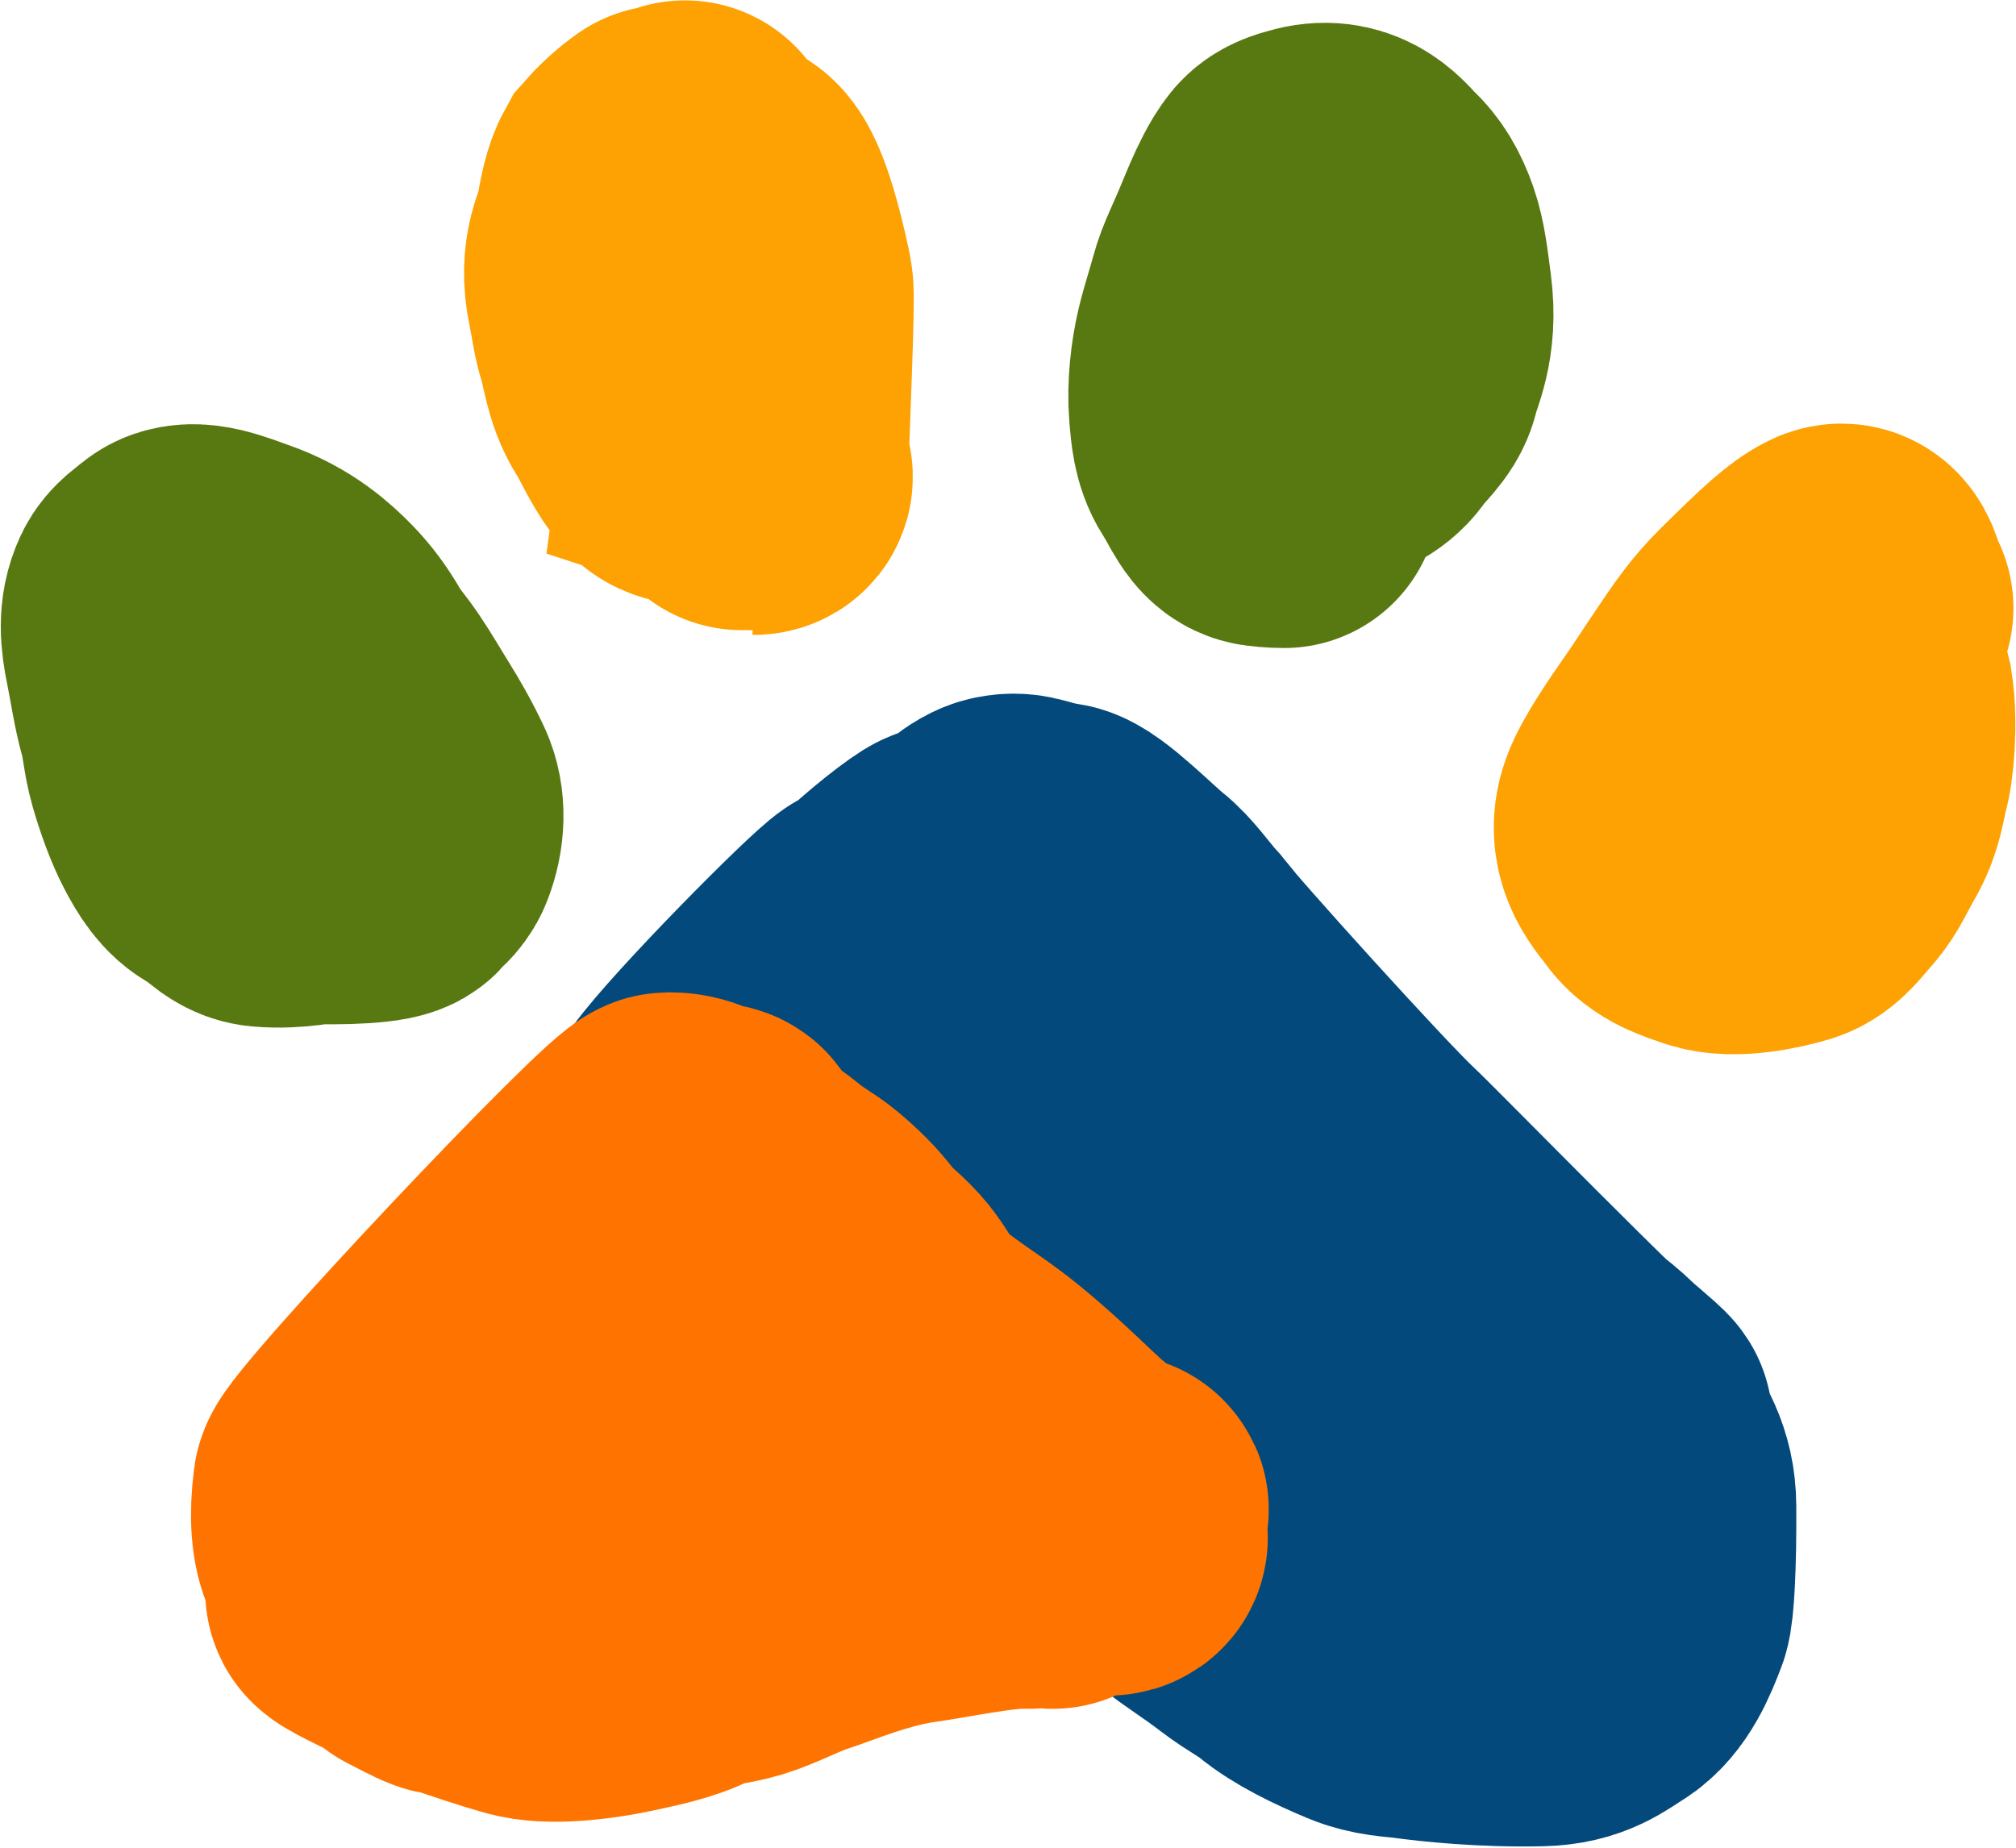
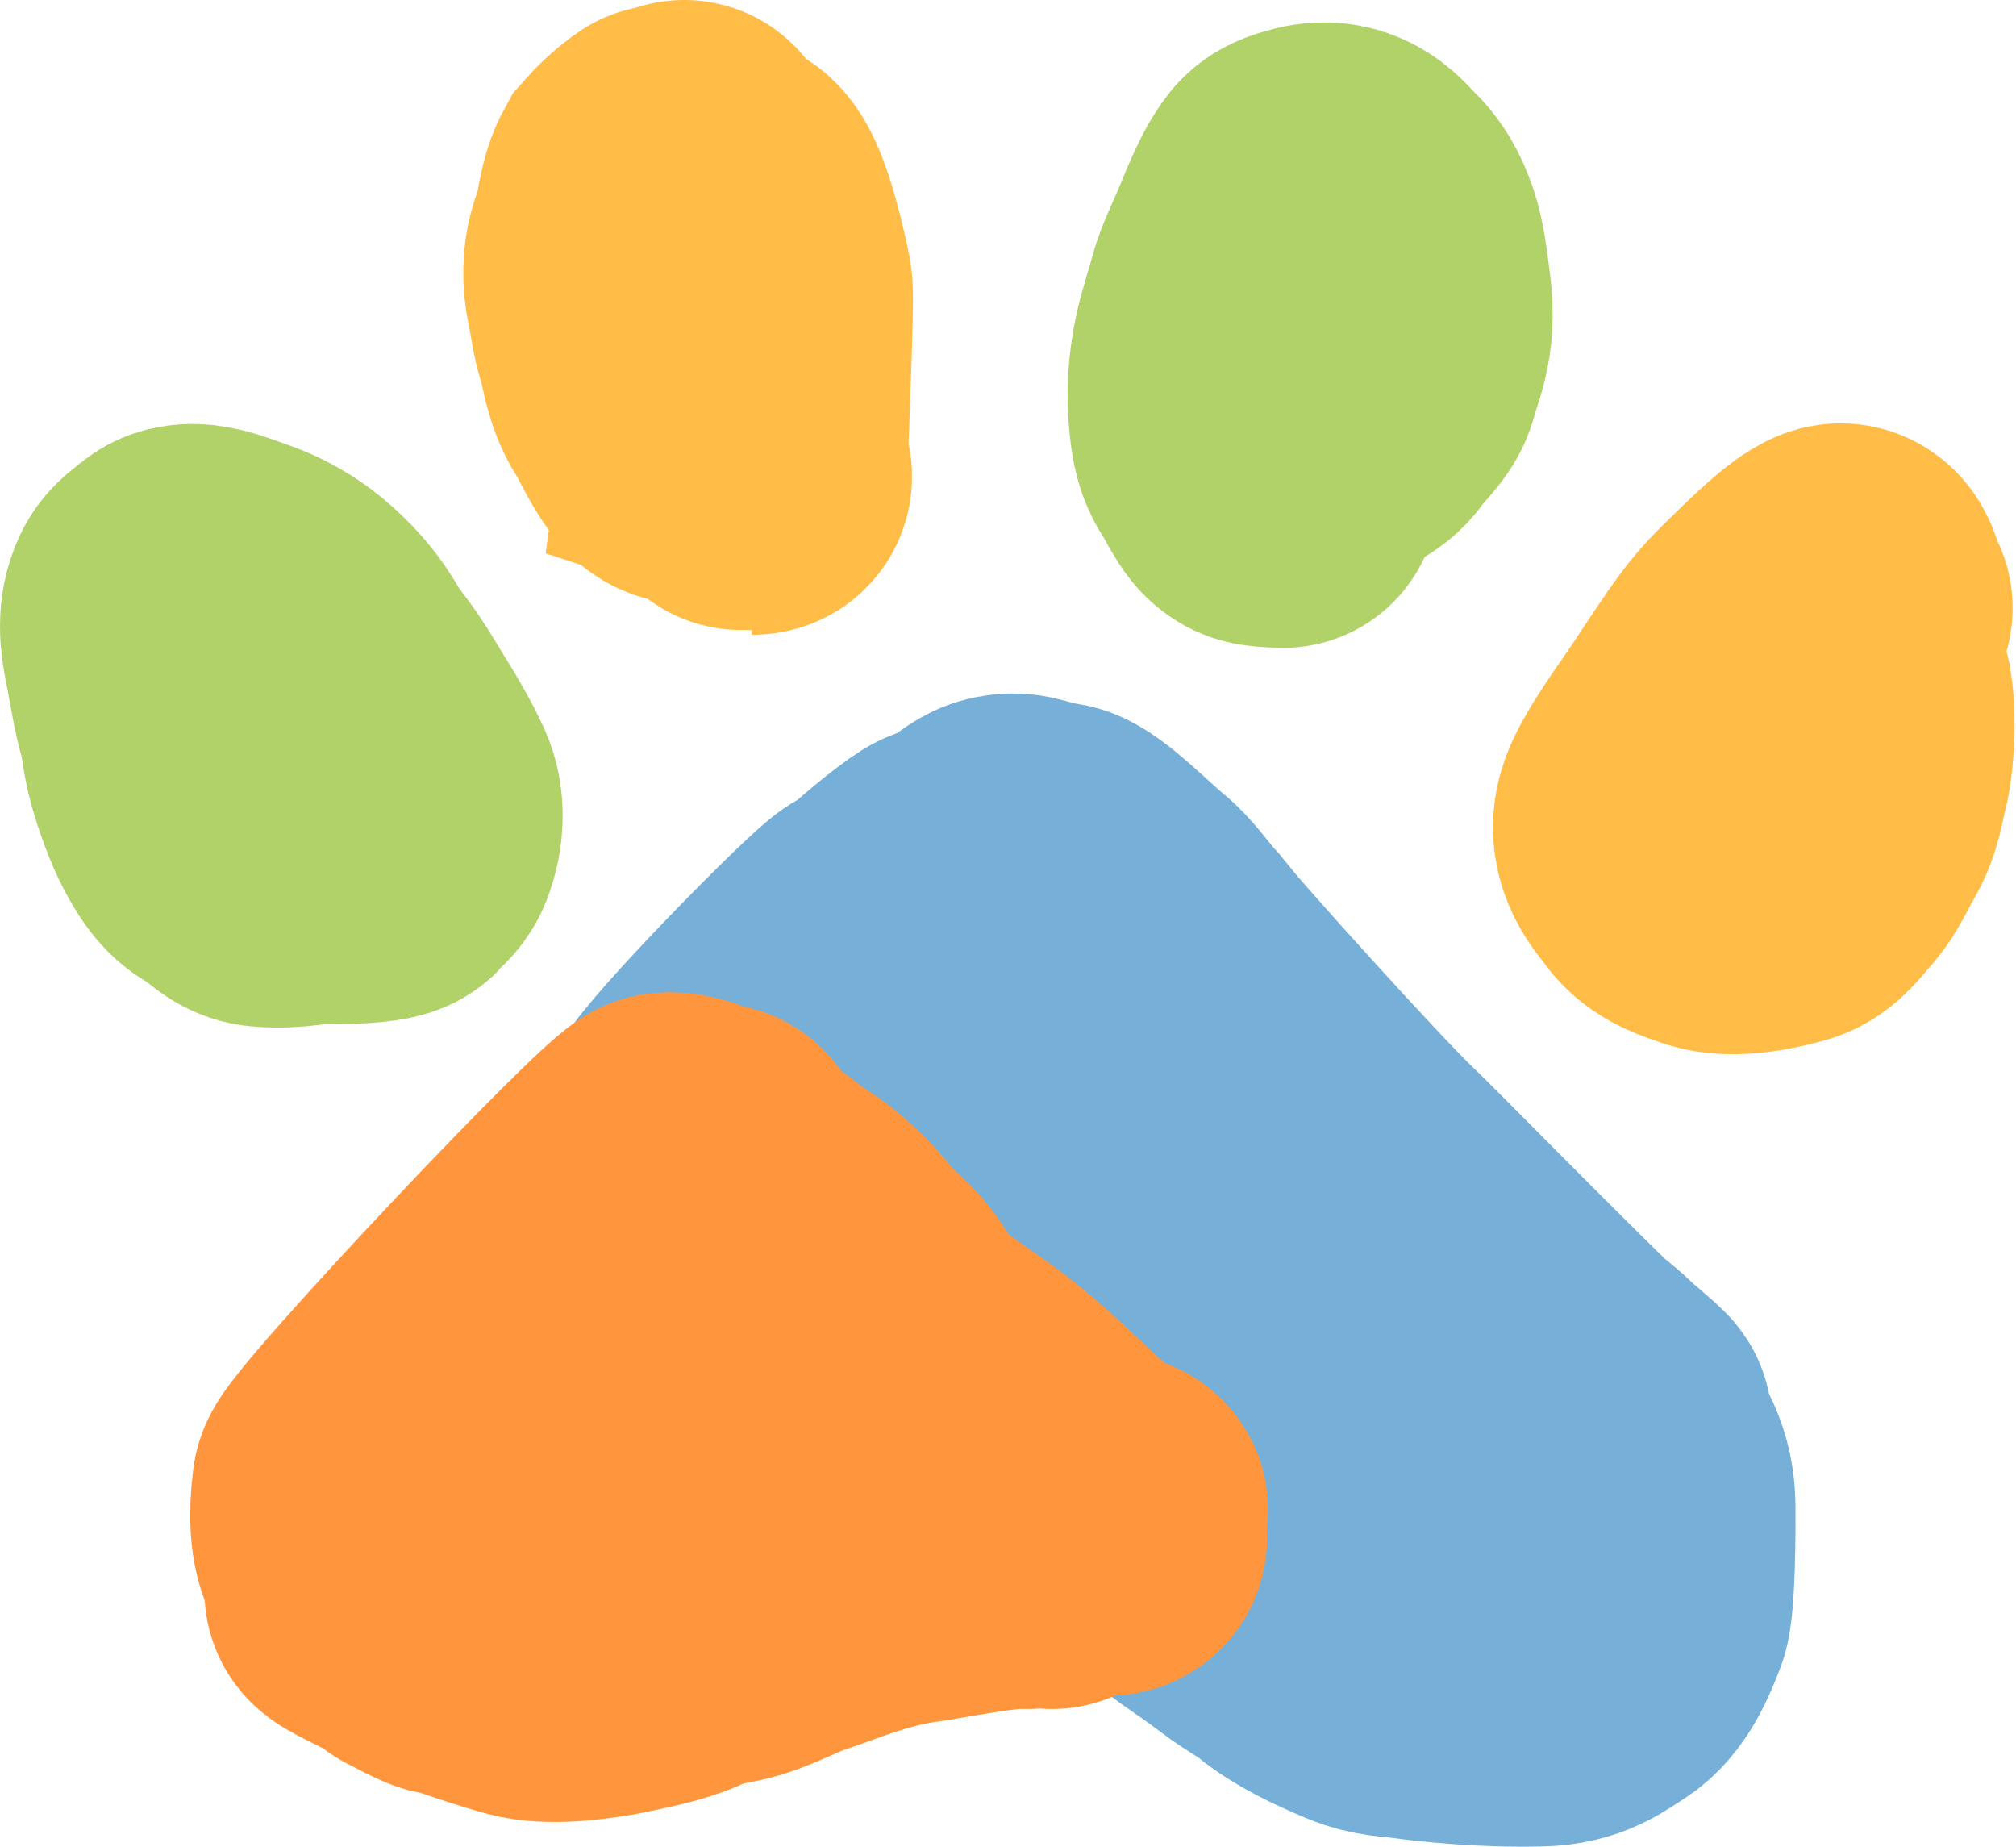
- <svg xmlns="http://www.w3.org/2000/svg" width="1296" height="1188" viewBox="0 0 1296 1188" fill="none">
-   <path d="M214.614 549.567C206.949 545.19 193.734 536.385 186.284 530.042C179.35 524.138 173.35 517.124 167.287 508.038C155.617 490.55 149.661 478.04 143.607 468.393C133.922 452.96 135.884 441.136 133.952 431.225C133.317 427.971 133.671 423.56 134.488 420.768C135.306 417.977 136.942 416.886 139.147 416.325C149.345 413.728 159.507 415.202 170.797 421.793C178.539 426.312 184.847 432.249 195.576 442.706C202.169 449.131 206.883 455.376 211.294 462.264C216.618 470.58 223.931 485.044 225.632 522.724C226.077 532.58 222.328 537.971 220.685 543.472C217.787 553.169 204.736 558.355 193.461 559.751C187.675 560.468 179.428 561.13 170.624 560.313C161.317 559.448 155.179 549.6 147.192 545.999C139.863 542.695 134.794 534.204 130.384 525.92C125.282 516.338 120.489 502.851 117.16 491.239C113.912 479.907 113.848 470.871 110.833 460.133C107.381 447.838 105.589 434.562 102.574 419.67C100.222 408.054 98.981 397.097 103.912 386.615C106.071 382.025 111.073 378.893 115.467 375.316C123.395 368.863 139.651 376.085 152.337 380.503C172.852 387.649 185.342 399.178 193.395 407.479C199.517 413.789 204.669 420.686 209.914 429.771C214.208 437.209 220.098 443.812 224.781 450.701C231.009 459.861 236.617 469.681 241.3 477.131C247.435 486.891 254.226 498.854 259.199 509.608C263.56 519.041 263.081 531.33 258.687 542.646C256.498 548.281 251.517 551.203 249.048 554.498C246.033 557.794 223.088 559.479 190.604 558.116C179.379 556.753 178.834 554.027 176.62 546.263" stroke="#587911" stroke-width="200" stroke-linecap="round" />
-   <path d="M440.322 100.25C437.051 103.722 429.55 115.633 426.23 126.901C423.844 134.998 422.472 145.082 421.76 178.43C421.406 195.045 462.184 106.49 461.69 126.901C461.433 137.527 426.195 242.349 433.244 249.621C438.959 255.517 449.862 13 486.5 181.5C488.151 189.091 459.949 294.709 461.69 287.278M461.69 287.278C483.798 126.901 476.421 312.671 476.96 304.988C496 33.5 483.072 308.25 483.798 308.25C495.334 308.25 470.637 290.256 461.69 287.278ZM461.69 287.278C454.829 284.994 443.17 294.304 435.183 283.604C427.688 273.565 422.952 261.892 417.552 253.422C409.703 241.113 408.852 227.025 405.553 216.753C402.855 208.354 402.254 201.048 399.913 189.847C394.867 165.701 403.184 156.156 404.834 146.93C407.345 132.889 408.824 124.731 412.574 117.983C415.846 114.257 420.09 110.246 424.312 106.76C426.209 105.248 427.605 104.261 429.043 103.243" stroke="#FDA202" stroke-width="200" stroke-linecap="round" />
-   <path d="M825.404 316.649C824.314 316.649 819.936 316.649 813.61 315.831C805.091 314.73 801.749 303.467 793.77 291.094C788.647 283.149 787.972 273.204 787.138 263.549C785.925 249.517 787.939 232.997 790.706 221.434C793.103 211.415 796.76 200.52 799.238 191.138C801.669 181.932 807.2 171.348 812.998 157.29C816.601 148.555 819.887 140.49 823.736 133.04C825.876 128.897 828.146 125.045 830.616 122.022C833.085 119 837.496 117.331 844.071 115.679C862.865 110.957 871.063 123.905 877.142 129.687C883.575 135.806 887.615 142.605 891.191 152.797C894.49 162.197 895.874 174.52 897.807 189.378C901.294 216.187 893.165 229.561 890.662 240.356C888.608 249.216 879.95 255.496 873.334 264.854C867.699 272.824 858.475 275.88 850.216 278.647C845.822 279.746 841.394 280.852 833.185 281.678C827.155 281.959 817.343 281.959 807.233 281.959" stroke="#587911" stroke-width="200" stroke-linecap="round" />
-   <path d="M1194.34 391C1189.96 393.181 1191.63 367.825 1181.15 373.07C1172.52 377.389 1163.55 385.434 1137.99 410.708C1125.85 422.706 1118.91 433.34 1110.12 446.274C1102.67 457.222 1095.79 468.029 1089.46 477.123C1078.7 492.592 1066.05 510.979 1062.19 521.708C1055.36 540.656 1068.76 552.838 1073.72 559.999C1080.37 569.618 1091.86 572.661 1101.24 575.989C1114.27 580.612 1136.99 575.469 1147.22 572.43C1154.93 570.141 1159.62 562.815 1166.77 554.829C1172.74 548.161 1176.14 539.689 1182.19 529.241C1189.38 516.827 1189.91 507.213 1192.12 498.391C1194.87 490.115 1197.08 464.99 1194.34 447.182C1193.78 444.969 1193.78 442.788 1190.47 437.238" stroke="#FDA202" stroke-width="200" stroke-linecap="round" />
-   <path d="M468.577 776.464C474.045 771.558 439.727 740.172 464.191 701.963C470.076 692.772 483.428 724.528 488.945 714.865C496.529 701.581 394.65 805.898 404 793.5C419.428 773.043 531.895 649.069 536.578 641.347C544.719 627.922 557.202 612.728 564.924 603.634C575.132 591.613 599.513 572.231 607.5 567.259C615.654 562.183 614.456 568.655 632.066 567.259C638.18 566.774 642.572 566.425 646.966 568.068C656.57 571.661 662.923 583.984 671.472 590.914C679.638 597.534 686.611 608.234 693.5 614.313C701.541 621.409 708.615 629.709 720.195 642.371C727.129 649.953 745.948 681.248 760.402 701.03C765.682 708.256 775.219 723.801 784.354 737.091C790.433 745.934 806.011 763.414 815.749 776.464C822.934 786.093 826.494 793.247 845.97 813.863C855.159 823.589 861.713 830.151 869.7 835.123C876.91 839.611 888.639 848.85 899.707 856.589C909.728 863.596 921.71 872.538 933.554 879.163C948.977 887.789 955.871 894.575 962.214 899.82C968.231 904.794 972.952 912.184 986.134 931.148C995.633 944.813 998.292 956.224 1004.88 965.334C1009.8 972.134 1010.95 984.835 1011.52 1003.29C1011.83 1012.93 1001.63 1018.47 994.203 1024.81C986.592 1031.31 965.948 1036.64 949.619 1043.81C939.153 1048.4 926.236 1046.58 914.92 1044.94C905.127 1043.52 895.379 1040.54 884.914 1036.42C873.519 1031.93 866.735 1023.49 857.385 1016.06C839.416 1001.79 829.897 980.639 821.844 967.597C817.113 959.935 808.39 950.839 800.931 941.175C789.697 926.619 783.578 918.329 767.662 900.472C746.027 876.199 732.964 854.467 727.133 843.713C721.482 833.292 712.579 823.081 705.666 811.782C697.803 798.93 691.633 789.481 683.101 779.297C670.29 764.005 664.641 751.487 658.314 742.947C649.129 730.548 646.47 721.753 633.288 701.963C628.502 694.778 623.889 691.986 620.048 689.789C604.078 680.653 575.472 685.378 560.902 685.907C530.958 686.993 513.327 706.754 498.914 718.647C492.054 724.308 487.326 730.475 482.106 736.554C475.432 744.326 471.369 755.254 467.231 768.46C465.374 774.386 464.745 779.503 464.191 783.897C463.122 792.391 471.864 798.765 478.208 805.38C485.61 813.101 497.733 820.801 506.827 826.855C517.7 834.094 532.952 836.758 542.624 844.473C551.06 851.202 573.06 866.426 587.77 877.783C597.516 885.308 606.759 889.09 617.488 896.772C635.218 909.465 648.023 917.14 657.431 925.416C665.398 932.425 674.487 934.782 685.777 942.207C694.314 947.822 702.569 955.134 717.147 965.598C729.098 974.177 738.349 982.654 747.732 990.121C755.176 996.044 762.599 1000.3 771.957 1008.28C779.562 1014.77 790.648 1021.21 807.176 1033.87C816.836 1041.27 826.461 1046.02 833.358 1051.79C844.676 1061.25 862.175 1069.64 878.752 1076.57C890.198 1081.36 900.268 1081.27 908.206 1082.36C923.439 1084.46 955.128 1087.88 990.082 1087.06C1009.85 1086.6 1018.08 1079.09 1028.27 1072.77C1040.19 1065.37 1046.73 1049.39 1051.7 1036.17C1053.43 1031.55 1055.02 1006.08 1054.75 968.646C1054.59 947.9 1046.79 938.152 1036.89 920.287C1028.31 904.809 1020.36 896.855 1006.37 885.853C977.401 863.074 1054.75 925.563 1036.89 914C1021.66 904.14 891.208 770.588 878.752 759C856.274 738.087 756.264 627.36 747.732 615.277C739.032 602.955 835.448 731.796 818.02 708.282C809.866 697.28 801.22 687.063 789.104 671.114C781.766 661.456 776.442 653.463 765.151 637.523C759.15 629.049 752.754 620.987 745.039 612.166C737.694 603.767 730.189 592.905 722.466 586.826C713.093 579.448 687.094 552.896 678 551.5C658.71 548.539 656.877 544.567 646.966 546.5C632.335 549.353 610.723 581.275 599.68 584.315C588.162 587.485 572.168 595.581 561.141 602.197C550.66 608.812 468.79 691.474 449 718.647C444.54 725.602 466.438 722.092 464.191 726.585" stroke="#03497B" stroke-width="200" stroke-linecap="round" />
-   <path d="M422.34 790.538C418.508 791.083 410.81 796.551 400.907 803.456C391.894 809.74 384.38 813.632 373.651 819.975C365.418 824.842 354.679 832.893 344.742 839.517C329.221 849.865 318.337 859.852 310.036 866.509C303.833 871.484 294.648 878.584 288.008 886.596C280.892 895.181 275.354 903.925 270.11 913.572C265.272 922.47 282.309 917.845 275.941 928.352C268.42 940.76 231.126 972.43 231.11 992.22C231.1 1003.62 269.256 1032.21 260.11 1029.44C187.363 1007.44 277.229 1043.76 288.008 1052.6C296.976 1059.95 262.114 1040.81 270.11 1045.22C280.73 1051.08 332.543 1068.06 341.637 1069.97C357.238 1073.26 382.596 1069.74 396.967 1066.69C410.54 1063.8 428.353 1060.36 440.189 1054.04C450.057 1048.77 461.92 1048.8 473.781 1045.22C486.008 1041.53 500.442 1033.58 513.443 1029.44C526.593 1025.25 556.937 1012.18 587.778 1008C602.955 1005.94 642.051 997.86 658.818 998.677C681.145 999.766 688.313 971.863 714.743 970.5C723.82 970.032 659.363 981.324 658.818 979.102M658.818 979.102C656.878 971.193 719.715 998.744 714.743 987.428C710.674 978.168 695.036 960.816 682.267 950.516C674.842 944.528 652.681 921.765 629.993 903.462C618.299 894.029 609.038 888.033 599.68 881.417C591.659 875.747 584.26 869.862 577.099 865.163C568.427 859.471 558.391 858.828 542.442 855.251C521.458 850.546 491.225 854.401 477.456 858.249C466.188 861.399 456.535 865.402 442.766 869.813C431.922 873.286 424.587 880.798 414.122 888.248C402.664 896.405 392.639 903.925 385.206 910.549C382.733 912.752 379.457 916.016 379.953 917.701C384.293 932.458 411.289 908.401 417.343 902.636C422.338 897.88 420.689 890.775 420.143 885.291C418.712 870.886 405.887 857.275 396.488 843.44C389.947 833.812 384.908 828.548 382.166 826.888C366.92 817.658 355.736 860.463 351.614 858.563C329.899 848.554 399.405 922.385 404.344 913.572C414.795 894.923 205 1103.5 224 956.794C225.577 944.617 420.353 738 430 738C442.766 738 445.951 744.326 454.5 744.582C464.351 744.877 454.784 748.117 467.446 758.285C475.859 765.04 483.428 769.592 490.316 775.374C497.989 781.814 506.554 786.111 513.443 791.893C520.763 798.037 529.119 805.901 535.198 814.466C539.989 821.216 547.852 826.285 555.566 834.834C561.262 841.146 564.932 848.322 569.616 854.937C574.936 862.454 580.89 869.796 587.778 875.859C598.901 885.648 601.836 898.969 613.358 915.736C623.819 930.959 633.718 944.066 644.488 956.794C650.521 963.923 654.135 972.214 658.818 979.102ZM658.818 979.102C661.833 983.216 665.153 988.188 668.721 993.135C670.654 995.357 672.835 996.993 676.733 998.677" stroke="#FF7400" stroke-width="200" stroke-linecap="round" />
+ <svg xmlns="http://www.w3.org/2000/svg" width="1296" height="1187" viewBox="0 0 1296 1187" fill="none">
+   <path d="M214.102 549.317C206.437 544.939 193.222 536.135 185.772 529.791C178.839 523.888 172.838 516.874 166.775 507.788C155.105 490.299 149.149 477.79 143.095 468.143C133.411 452.71 135.373 440.886 133.44 430.975C132.805 427.72 133.159 423.31 133.977 420.518C134.794 417.727 136.43 416.636 138.635 416.075C148.833 413.477 158.995 414.951 170.286 421.542C178.027 426.061 184.335 431.999 195.064 442.455C201.657 448.881 206.371 455.126 210.782 462.014C216.106 470.33 223.419 484.794 225.12 522.474C225.565 532.33 221.817 537.721 220.173 543.221C217.275 552.919 204.224 558.105 192.95 559.501C187.163 560.217 178.917 560.88 170.112 560.063C160.806 559.198 154.667 549.35 146.68 545.749C139.352 542.445 134.282 533.954 129.872 525.67C124.77 516.087 119.977 502.601 116.648 490.988C113.4 479.657 113.336 470.62 110.322 459.883C106.869 447.588 105.077 434.312 102.062 419.42C99.71 407.804 98.469 396.846 103.4 386.365C105.56 381.775 110.561 378.643 114.955 375.066C122.883 368.613 139.139 375.834 151.826 380.253C172.341 387.399 184.831 398.928 192.883 407.229C199.005 413.539 204.158 420.436 209.403 429.521C213.696 436.959 219.587 443.562 224.27 450.451C230.497 459.61 236.106 469.431 240.789 476.881C246.923 486.64 253.715 498.604 258.687 509.357C263.049 518.791 262.569 531.08 258.175 542.395C255.987 548.03 251.006 550.952 248.536 554.248C245.521 557.543 222.577 559.228 190.092 557.865C178.867 556.503 178.322 553.777 176.109 546.013" stroke="#B0D269" stroke-width="200" stroke-linecap="round" />
+   <path d="M439.811 100C436.54 103.472 429.039 115.383 425.718 126.651C423.332 134.748 421.961 144.832 421.249 178.18C420.894 194.795 461.672 106.24 461.179 126.651C460.922 137.276 425.683 242.098 432.733 249.371C438.448 255.266 449.351 12.75 485.988 181.25C487.639 188.841 459.437 294.459 461.179 287.028M461.179 287.028C483.287 126.651 475.91 312.421 476.448 304.738C495.488 33.25 482.561 308 483.287 308C494.822 308 470.125 290.006 461.179 287.028ZM461.179 287.028C454.318 284.744 442.659 294.054 434.671 283.354C427.177 273.315 422.44 261.641 417.04 253.172C409.192 240.862 408.34 226.775 405.041 216.502C402.344 208.103 401.742 200.798 399.401 189.597C394.356 165.451 402.672 155.906 404.322 146.68C406.833 132.639 408.312 124.481 412.063 117.732C415.334 114.006 419.578 109.996 423.801 106.509C425.697 104.998 427.093 104.01 428.531 102.993" stroke="#FFBC47" stroke-width="200" stroke-linecap="round" />
+   <path d="M824.892 316.399C823.802 316.399 819.425 316.399 813.098 315.581C804.579 314.48 801.237 303.217 793.259 290.844C788.135 282.899 787.46 272.954 786.626 263.299C785.414 249.267 787.427 232.747 790.194 221.183C792.592 211.164 796.248 200.27 798.726 190.887C801.157 181.681 806.689 171.098 812.487 157.04C816.089 148.305 819.375 140.24 823.224 132.79C825.364 128.647 827.635 124.795 830.104 121.772C832.573 118.75 836.984 117.081 843.559 115.429C862.353 110.706 870.551 123.655 876.63 129.437C883.063 135.555 887.103 142.355 890.679 152.547C893.978 161.947 895.362 174.269 897.295 189.128C900.782 215.937 892.653 229.311 890.151 240.106C888.097 248.966 879.438 255.246 872.822 264.604C867.188 272.574 857.963 275.63 849.704 278.397C845.31 279.495 840.883 280.602 832.673 281.428C826.643 281.709 816.831 281.709 806.721 281.709" stroke="#B0D269" stroke-width="200" stroke-linecap="round" />
+   <path d="M1193.83 390.75C1189.45 392.93 1191.12 367.575 1180.64 372.82C1172.01 377.139 1163.04 385.184 1137.47 410.458C1125.34 422.456 1118.4 433.089 1109.61 446.024C1102.16 456.971 1095.28 467.779 1088.95 476.873C1078.19 492.342 1065.54 510.729 1061.68 521.458C1054.85 540.406 1068.25 552.588 1073.21 559.749C1079.86 569.368 1091.34 572.411 1100.73 575.739C1113.76 580.362 1136.47 575.219 1146.71 572.179C1154.41 569.89 1159.1 562.565 1166.26 554.578C1172.23 547.911 1175.62 539.439 1181.68 528.99C1188.87 516.577 1189.4 506.962 1191.61 498.141C1194.36 489.865 1196.57 464.74 1193.83 446.932C1193.27 444.719 1193.27 442.538 1189.96 436.988" stroke="#FFBC47" stroke-width="200" stroke-linecap="round" />
+   <path d="M468.065 776.214C473.533 771.308 439.215 739.921 463.68 701.713C469.564 692.522 482.916 724.278 488.433 714.614C496.018 701.33 394.139 805.647 403.488 793.25C418.916 772.792 531.383 648.819 536.066 641.096C544.207 627.672 556.69 612.477 564.413 603.384C574.621 591.363 599.001 571.981 606.988 567.009C615.142 561.933 613.945 568.405 631.554 567.009C637.669 566.524 642.06 566.175 646.454 567.818C656.058 571.411 662.411 583.734 670.96 590.664C679.127 597.284 686.1 607.984 692.988 614.063C701.029 621.159 708.103 629.459 719.683 642.121C726.617 649.703 745.436 680.998 759.89 700.78C765.17 708.006 774.708 723.551 783.843 736.841C789.921 745.683 805.499 763.164 815.237 776.214C822.422 785.843 825.983 792.997 845.459 813.613C854.647 823.339 861.201 829.9 869.188 834.873C876.398 839.361 888.127 848.6 899.195 856.339C909.216 863.346 921.198 872.288 933.042 878.912C948.466 887.538 955.359 894.325 961.703 899.569C967.719 904.544 972.44 911.934 985.622 930.898C995.121 944.562 997.78 955.974 1004.37 965.084C1009.29 971.884 1010.43 984.584 1011.01 1003.04C1011.31 1012.68 1001.12 1018.22 993.692 1024.56C986.08 1031.06 965.436 1036.39 949.107 1043.56C938.641 1048.15 925.724 1046.33 914.409 1044.69C904.616 1043.27 894.867 1040.29 884.402 1036.17C873.007 1031.68 866.223 1023.24 856.873 1015.81C838.904 1001.54 829.386 980.389 821.333 967.347C816.601 959.685 807.878 950.588 800.419 940.925C789.185 926.369 783.066 918.079 767.15 900.222C745.515 875.949 732.452 854.217 726.621 843.463C720.97 833.042 712.068 822.83 705.154 811.531C697.291 798.68 691.121 789.231 682.589 779.047C669.778 763.755 664.129 751.237 657.803 742.697C648.618 730.298 645.959 721.503 632.776 701.713C627.99 694.528 623.377 691.735 619.536 689.538C603.566 680.403 574.96 685.128 560.39 685.656C530.446 686.743 512.815 706.503 498.403 718.397C491.542 724.058 486.815 730.225 481.594 736.304C474.921 744.076 470.857 755.003 466.719 768.21C464.863 774.136 464.233 779.253 463.68 783.647C462.61 792.141 471.353 798.514 477.696 805.13C485.098 812.851 497.221 820.551 506.315 826.605C517.188 833.844 532.44 836.508 542.112 844.222C550.548 850.952 572.548 866.176 587.258 877.533C597.005 885.058 606.247 888.84 616.976 896.522C634.706 909.215 647.511 916.89 656.919 925.166C664.886 932.175 673.975 934.532 685.266 941.957C693.802 947.571 702.057 954.883 716.635 965.348C728.586 973.927 737.837 982.404 747.22 989.87C754.664 995.794 762.087 1000.05 771.445 1008.03C779.051 1014.52 790.137 1020.96 806.664 1033.62C816.324 1041.02 825.95 1045.77 832.846 1051.54C844.165 1061 861.664 1069.39 878.241 1076.32C889.687 1081.11 899.757 1081.02 907.694 1082.11C922.927 1084.21 954.616 1087.63 989.57 1086.81C1009.34 1086.35 1017.57 1078.84 1027.76 1072.52C1039.68 1065.12 1046.21 1049.14 1051.19 1035.92C1052.92 1031.3 1054.51 1005.83 1054.23 968.396C1054.08 947.65 1046.28 937.902 1036.38 920.036C1027.8 904.559 1019.85 896.604 1005.86 885.603C976.889 862.824 1054.24 925.313 1036.38 913.75C1021.14 903.89 890.696 770.338 878.241 758.75C855.762 737.837 755.752 627.11 747.22 615.026C738.52 602.705 834.936 731.546 817.508 708.031C809.355 697.029 800.709 686.813 788.592 670.864C781.254 661.206 775.93 653.213 764.639 637.272C758.638 628.799 752.242 620.737 744.527 611.916C737.183 603.517 729.677 592.654 721.954 586.575C712.582 579.198 686.582 552.646 677.488 551.25C658.198 548.289 656.366 544.317 646.454 546.25C631.823 549.103 610.211 581.025 599.168 584.065C587.651 587.235 571.656 595.331 560.63 601.946C550.148 608.562 468.278 691.223 448.488 718.397C444.028 725.352 465.926 721.841 463.68 726.335" stroke="#76B0D8" stroke-width="200" stroke-linecap="round" />
+   <path d="M421.829 790.288C417.996 790.833 410.298 796.301 400.395 803.206C391.382 809.49 383.868 813.381 373.139 819.725C364.906 824.592 354.167 832.643 344.231 839.267C328.709 849.614 317.825 859.602 309.524 866.259C303.321 871.233 294.137 878.334 287.496 886.346C280.38 894.931 274.842 903.674 269.598 913.321C264.76 922.22 281.797 917.595 275.429 928.101C267.908 940.509 230.614 972.18 230.598 991.97C230.588 1003.37 268.744 1031.95 259.598 1029.19C186.851 1007.19 276.717 1043.51 287.496 1052.35C296.464 1059.7 261.603 1040.56 269.598 1044.97C280.218 1050.83 332.031 1067.81 341.125 1069.72C356.726 1073.01 382.084 1069.49 396.455 1066.44C410.029 1063.55 427.841 1060.11 439.677 1053.79C449.545 1048.52 461.408 1048.55 473.269 1044.97C485.496 1041.28 499.93 1033.33 512.931 1029.19C526.081 1025 556.425 1011.93 587.266 1007.75C602.443 1005.69 641.54 997.61 658.306 998.427C680.633 999.516 687.801 971.613 714.231 970.25C723.308 969.782 658.851 981.074 658.306 978.852M658.306 978.852C656.366 970.942 719.204 998.493 714.231 987.178C710.162 977.918 694.524 960.566 681.755 950.266C674.33 944.277 652.17 921.515 629.481 903.212C617.787 893.779 608.526 887.783 599.168 881.167C591.147 875.497 583.748 869.612 576.587 864.912C567.915 859.221 557.879 858.577 541.93 855.001C520.946 850.296 490.713 854.15 476.944 857.999C465.676 861.149 456.023 865.152 442.254 869.563C431.41 873.036 424.075 880.548 413.61 887.998C402.152 896.155 392.127 903.674 384.694 910.298C382.221 912.502 378.945 915.766 379.441 917.451C383.781 932.208 410.777 908.151 416.832 902.386C421.826 897.63 420.177 890.525 419.632 885.041C418.2 870.635 405.376 857.025 395.976 843.19C389.435 833.562 384.396 828.298 381.654 826.638C366.408 817.408 355.224 860.213 351.102 858.313C329.387 848.304 398.893 922.134 403.832 913.321C414.283 894.673 204.488 1103.25 223.488 956.543C225.065 944.366 419.841 737.75 429.488 737.75C442.254 737.75 445.44 744.076 453.988 744.332C463.839 744.627 454.272 747.867 466.934 758.034C475.347 764.79 482.916 769.342 489.804 775.123C497.477 781.564 506.042 785.861 512.931 791.642C520.251 797.787 528.607 805.65 534.686 814.216C539.477 820.966 547.34 826.035 555.054 834.584C560.75 840.896 564.421 848.071 569.104 854.687C574.424 862.203 580.378 869.546 587.266 875.609C598.389 885.398 601.324 898.719 612.846 915.485C623.307 930.708 633.206 943.815 643.976 956.543C650.009 963.673 653.623 971.964 658.306 978.852ZM658.306 978.852C661.321 982.965 664.642 987.938 668.21 992.885C670.142 995.107 672.323 996.742 676.221 998.427" stroke="#FF953D" stroke-width="200" stroke-linecap="round" />
</svg>
